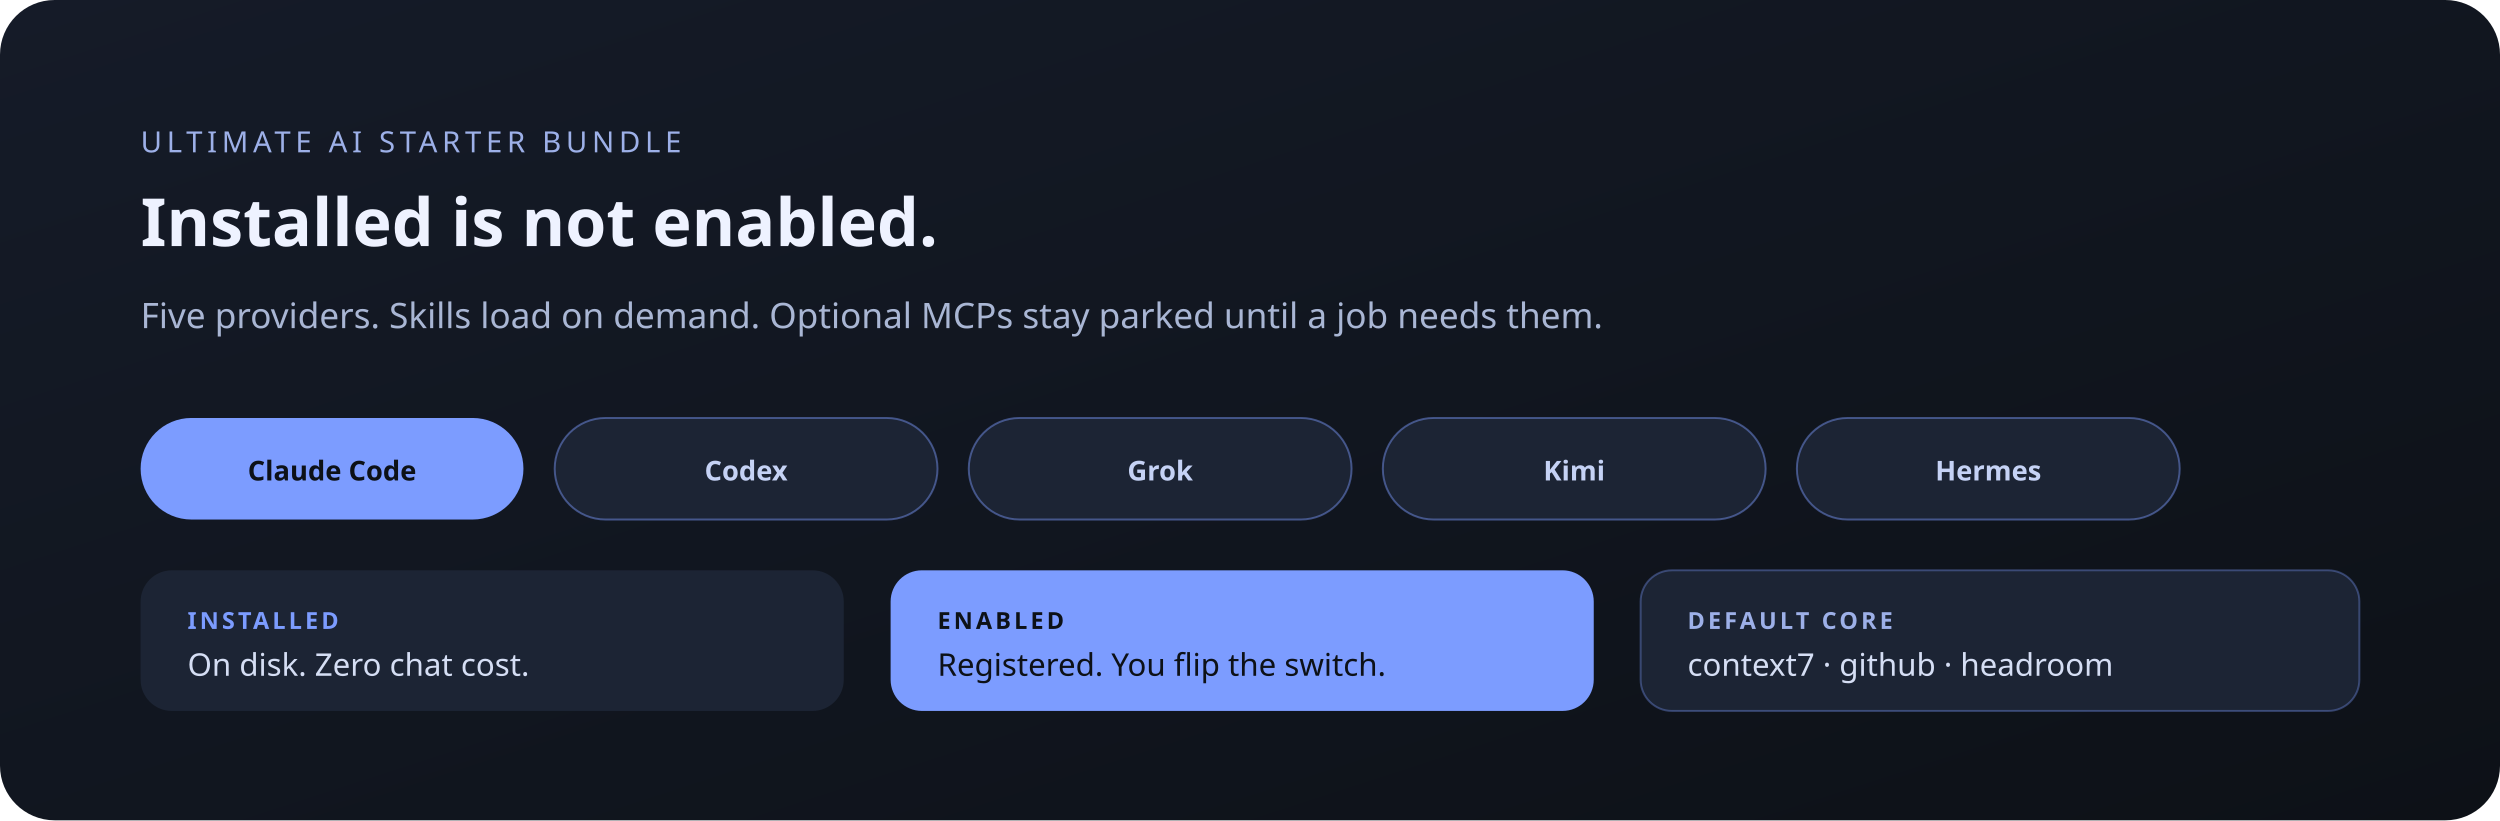
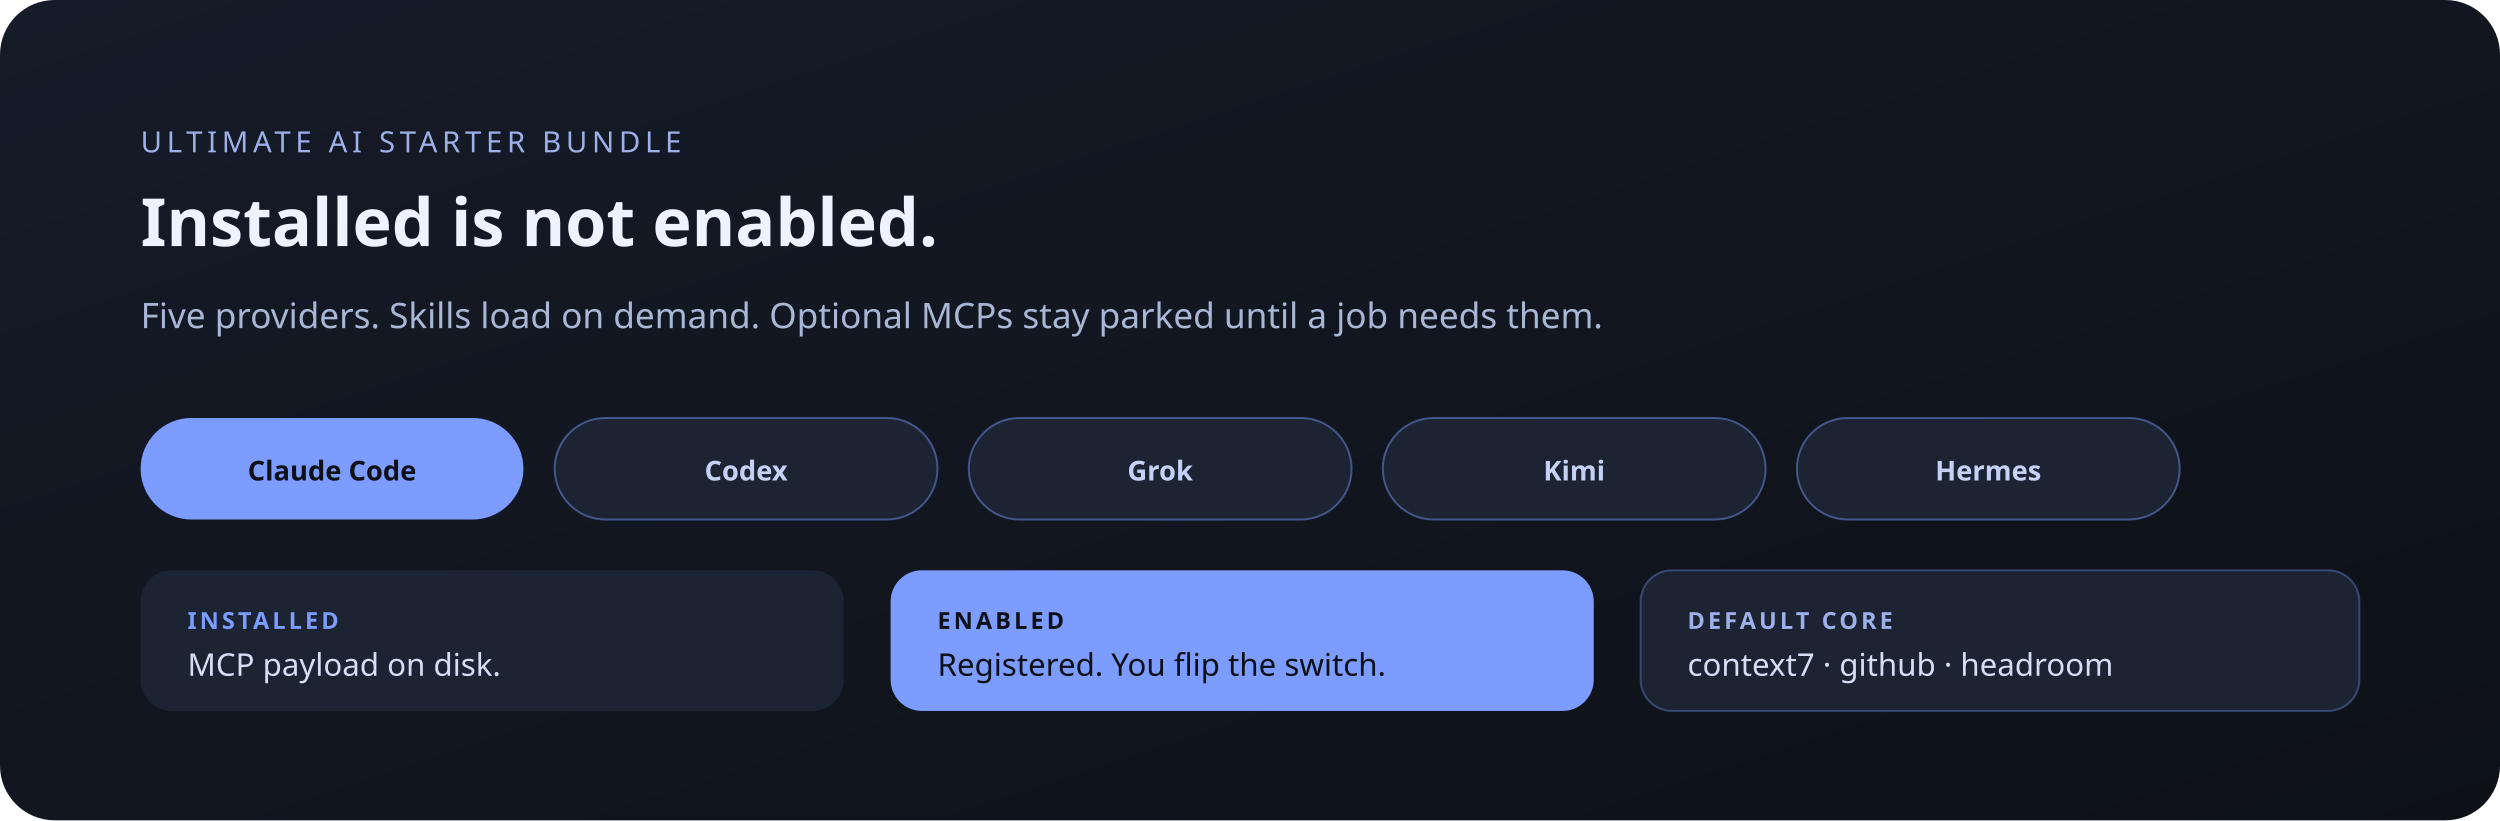
<svg xmlns="http://www.w3.org/2000/svg" viewBox="0 0 1280 420" role="img" aria-label="Installed is not enabled: five providers, parked optional MCPs">
  <defs>
    <linearGradient id="uabg" x1="0" y1="0" x2="1" y2="1">
      <stop offset="0" stop-color="#151b28" />
      <stop offset="1" stop-color="#0d1117" />
    </linearGradient>
  </defs>
  <rect width="1280" height="420" rx="28" fill="url(#uabg)" />
  <text x="72" y="78" fill="#9db0e8" font-family="ui-sans-serif, system-ui, sans-serif" font-size="15" letter-spacing="2.4">ULTIMATE AI STARTER BUNDLE</text>
  <text x="72" y="126" fill="#eef2ff" font-family="ui-sans-serif, system-ui, sans-serif" font-size="34" font-weight="700">Installed is not enabled.</text>
  <text x="72" y="168" fill="#a9b6d4" font-family="ui-sans-serif, system-ui, sans-serif" font-size="18">Five providers. Skills load on demand. Optional MCPs stay parked until a job needs them.</text>
  <g font-family="ui-sans-serif, system-ui, sans-serif" font-size="14" font-weight="600">
    <rect x="72" y="214" width="196" height="52" rx="26" fill="#7c9cff" />
    <text x="170" y="246" text-anchor="middle" fill="#0d1117">Claude Code</text>
    <rect x="284" y="214" width="196" height="52" rx="26" fill="#1c2434" stroke="#7c9cff" stroke-opacity=".45" />
    <text x="382" y="246" text-anchor="middle" fill="#c5d2f5">Codex</text>
    <rect x="496" y="214" width="196" height="52" rx="26" fill="#1c2434" stroke="#7c9cff" stroke-opacity=".45" />
    <text x="594" y="246" text-anchor="middle" fill="#c5d2f5">Grok</text>
    <rect x="708" y="214" width="196" height="52" rx="26" fill="#1c2434" stroke="#7c9cff" stroke-opacity=".45" />
    <text x="806" y="246" text-anchor="middle" fill="#c5d2f5">Kimi</text>
    <rect x="920" y="214" width="196" height="52" rx="26" fill="#1c2434" stroke="#7c9cff" stroke-opacity=".45" />
    <text x="1018" y="246" text-anchor="middle" fill="#c5d2f5">Hermes</text>
  </g>
  <g font-family="ui-sans-serif, system-ui, sans-serif">
    <rect x="72" y="292" width="360" height="72" rx="16" fill="#1c2434" />
    <text x="96" y="322" fill="#7c9cff" font-size="12" font-weight="700" letter-spacing="1.6">INSTALLED</text>
-     <text x="96" y="346" fill="#d5def4" font-size="16">On disk. Zero chat cost.</text>
+     <text x="96" y="346" fill="#d5def4" font-size="16">MCP payload on disk.</text>
    <rect x="456" y="292" width="360" height="72" rx="16" fill="#7c9cff" />
    <text x="480" y="322" fill="#0d1117" font-size="12" font-weight="700" letter-spacing="1.6">ENABLED</text>
    <text x="480" y="346" fill="#0d1117" font-size="16">Registered. You flip the switch.</text>
    <rect x="840" y="292" width="368" height="72" rx="16" fill="#1c2434" stroke="#7c9cff" stroke-opacity=".35" />
    <text x="864" y="322" fill="#9db0e8" font-size="12" font-weight="700" letter-spacing="1.6">DEFAULT CORE</text>
    <text x="864" y="346" fill="#d5def4" font-size="16">context7 · github · headroom</text>
  </g>
</svg>
